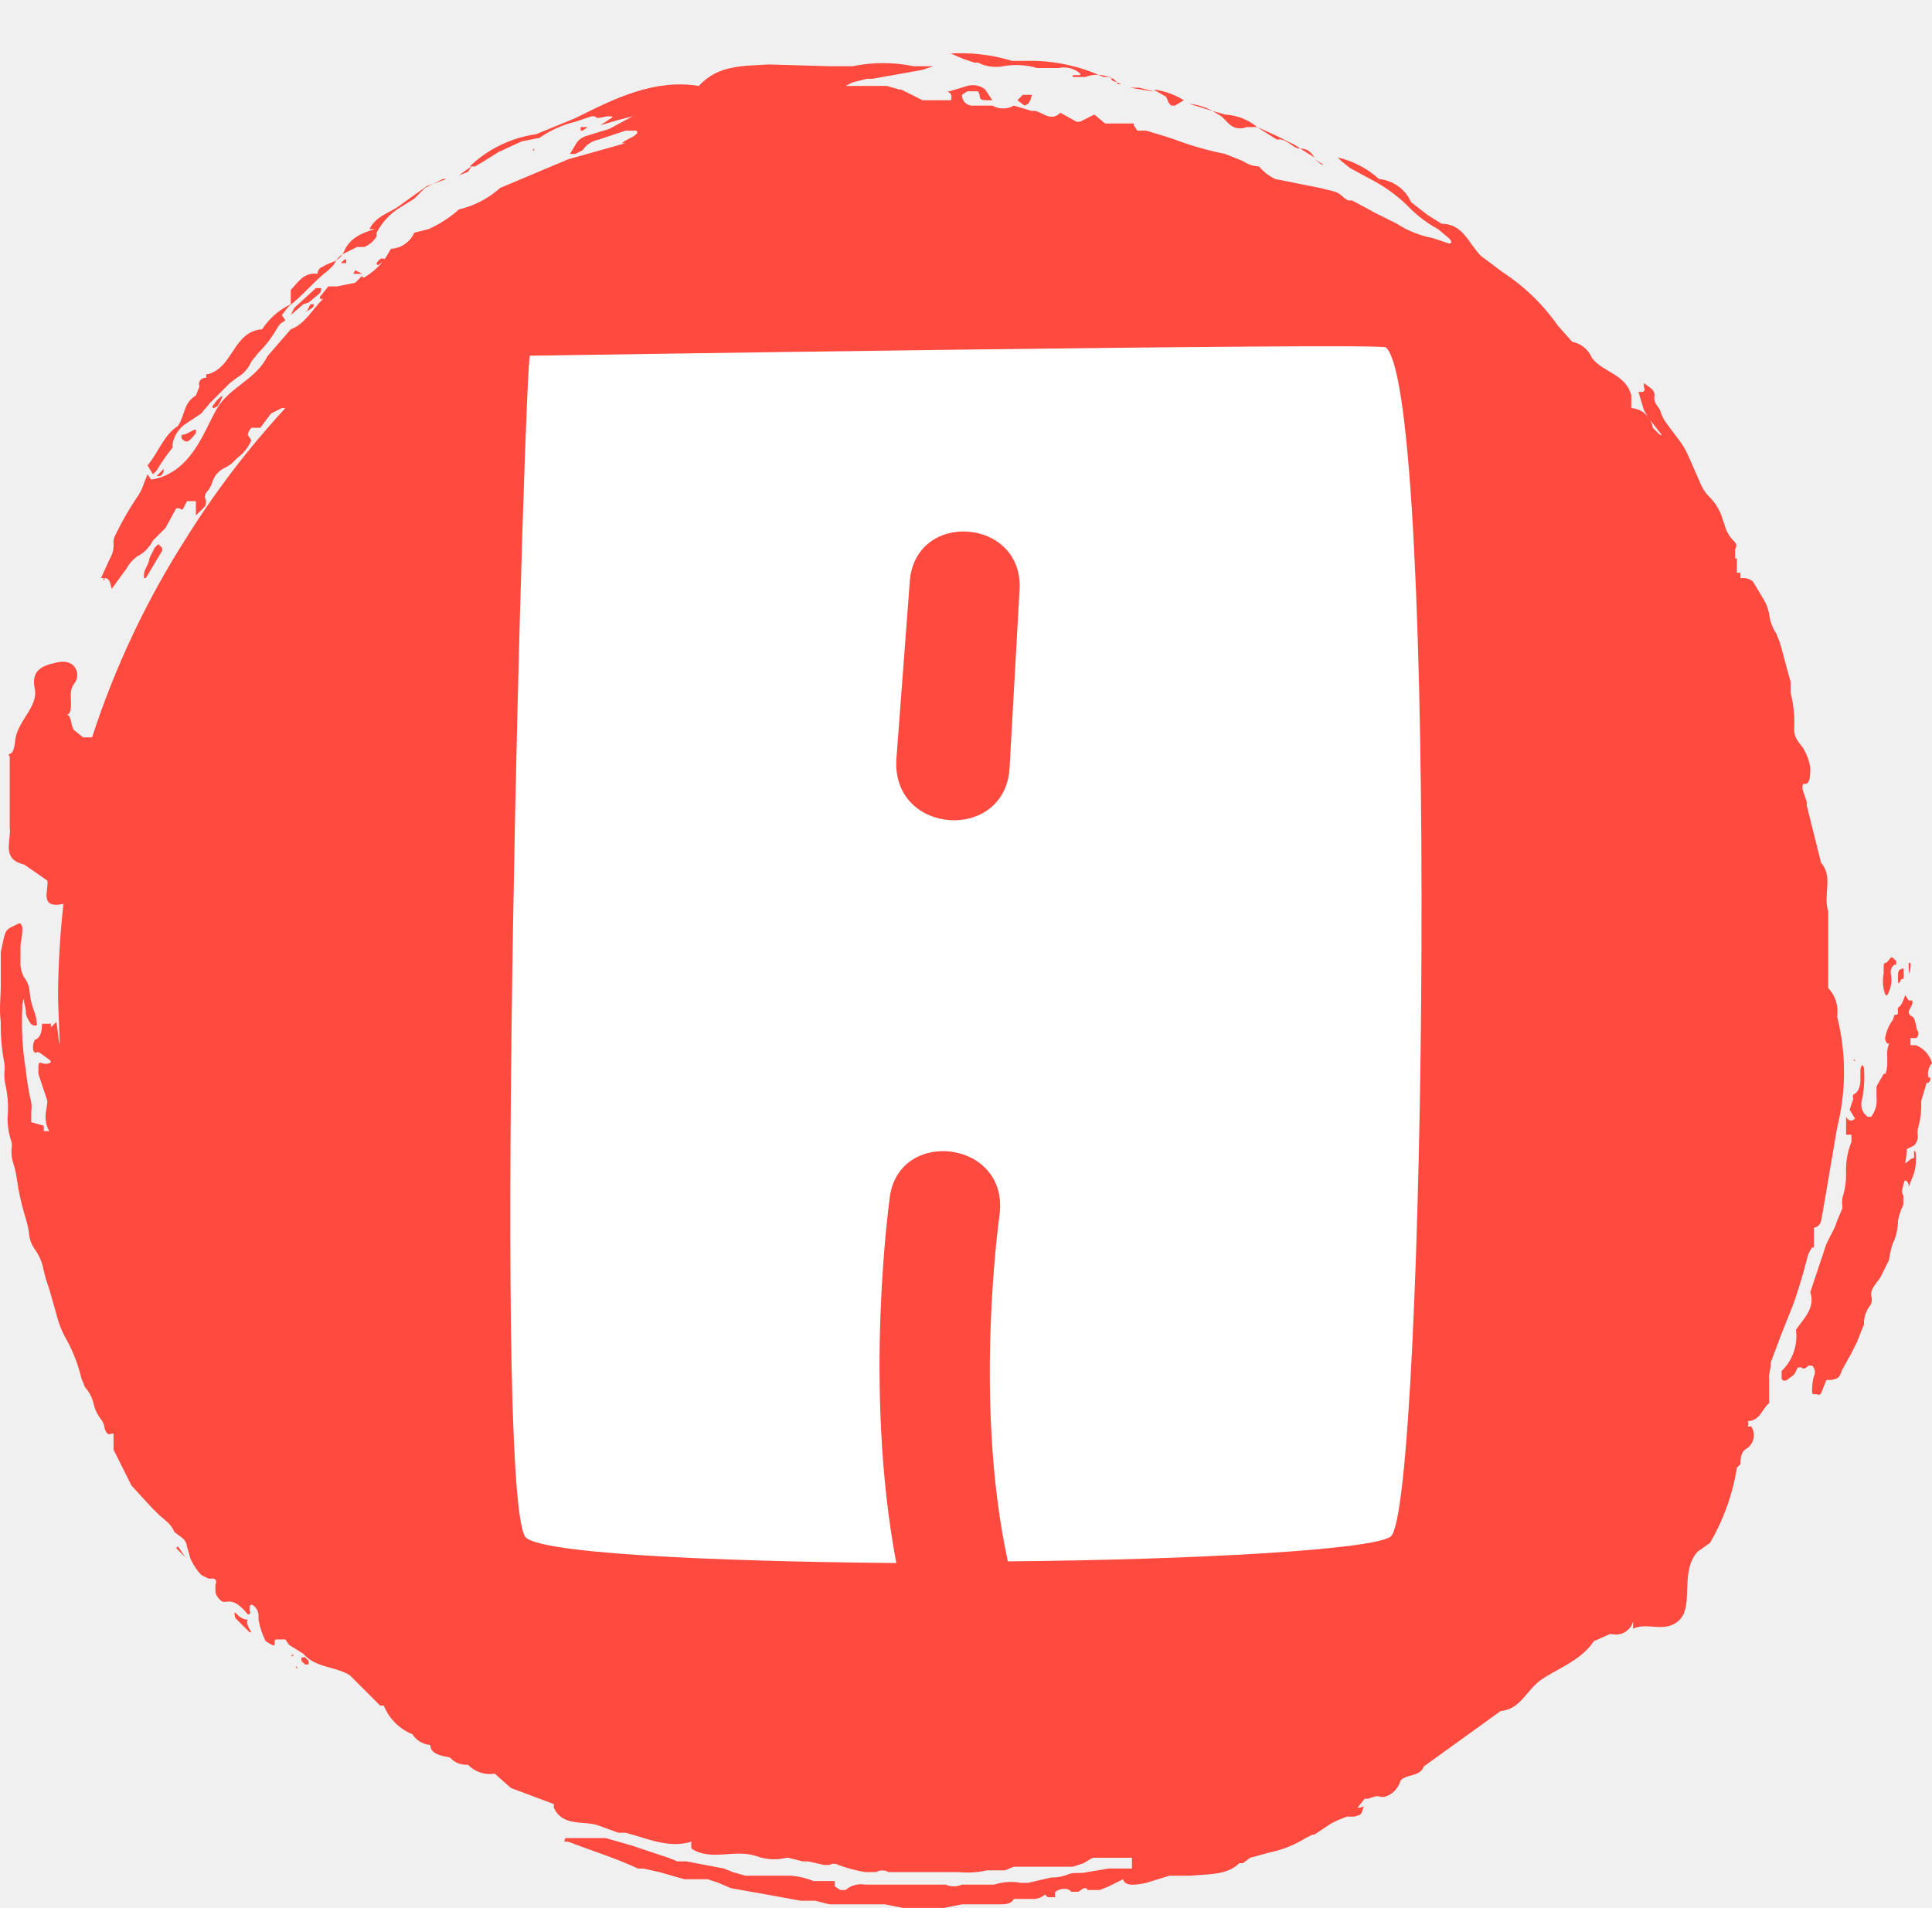
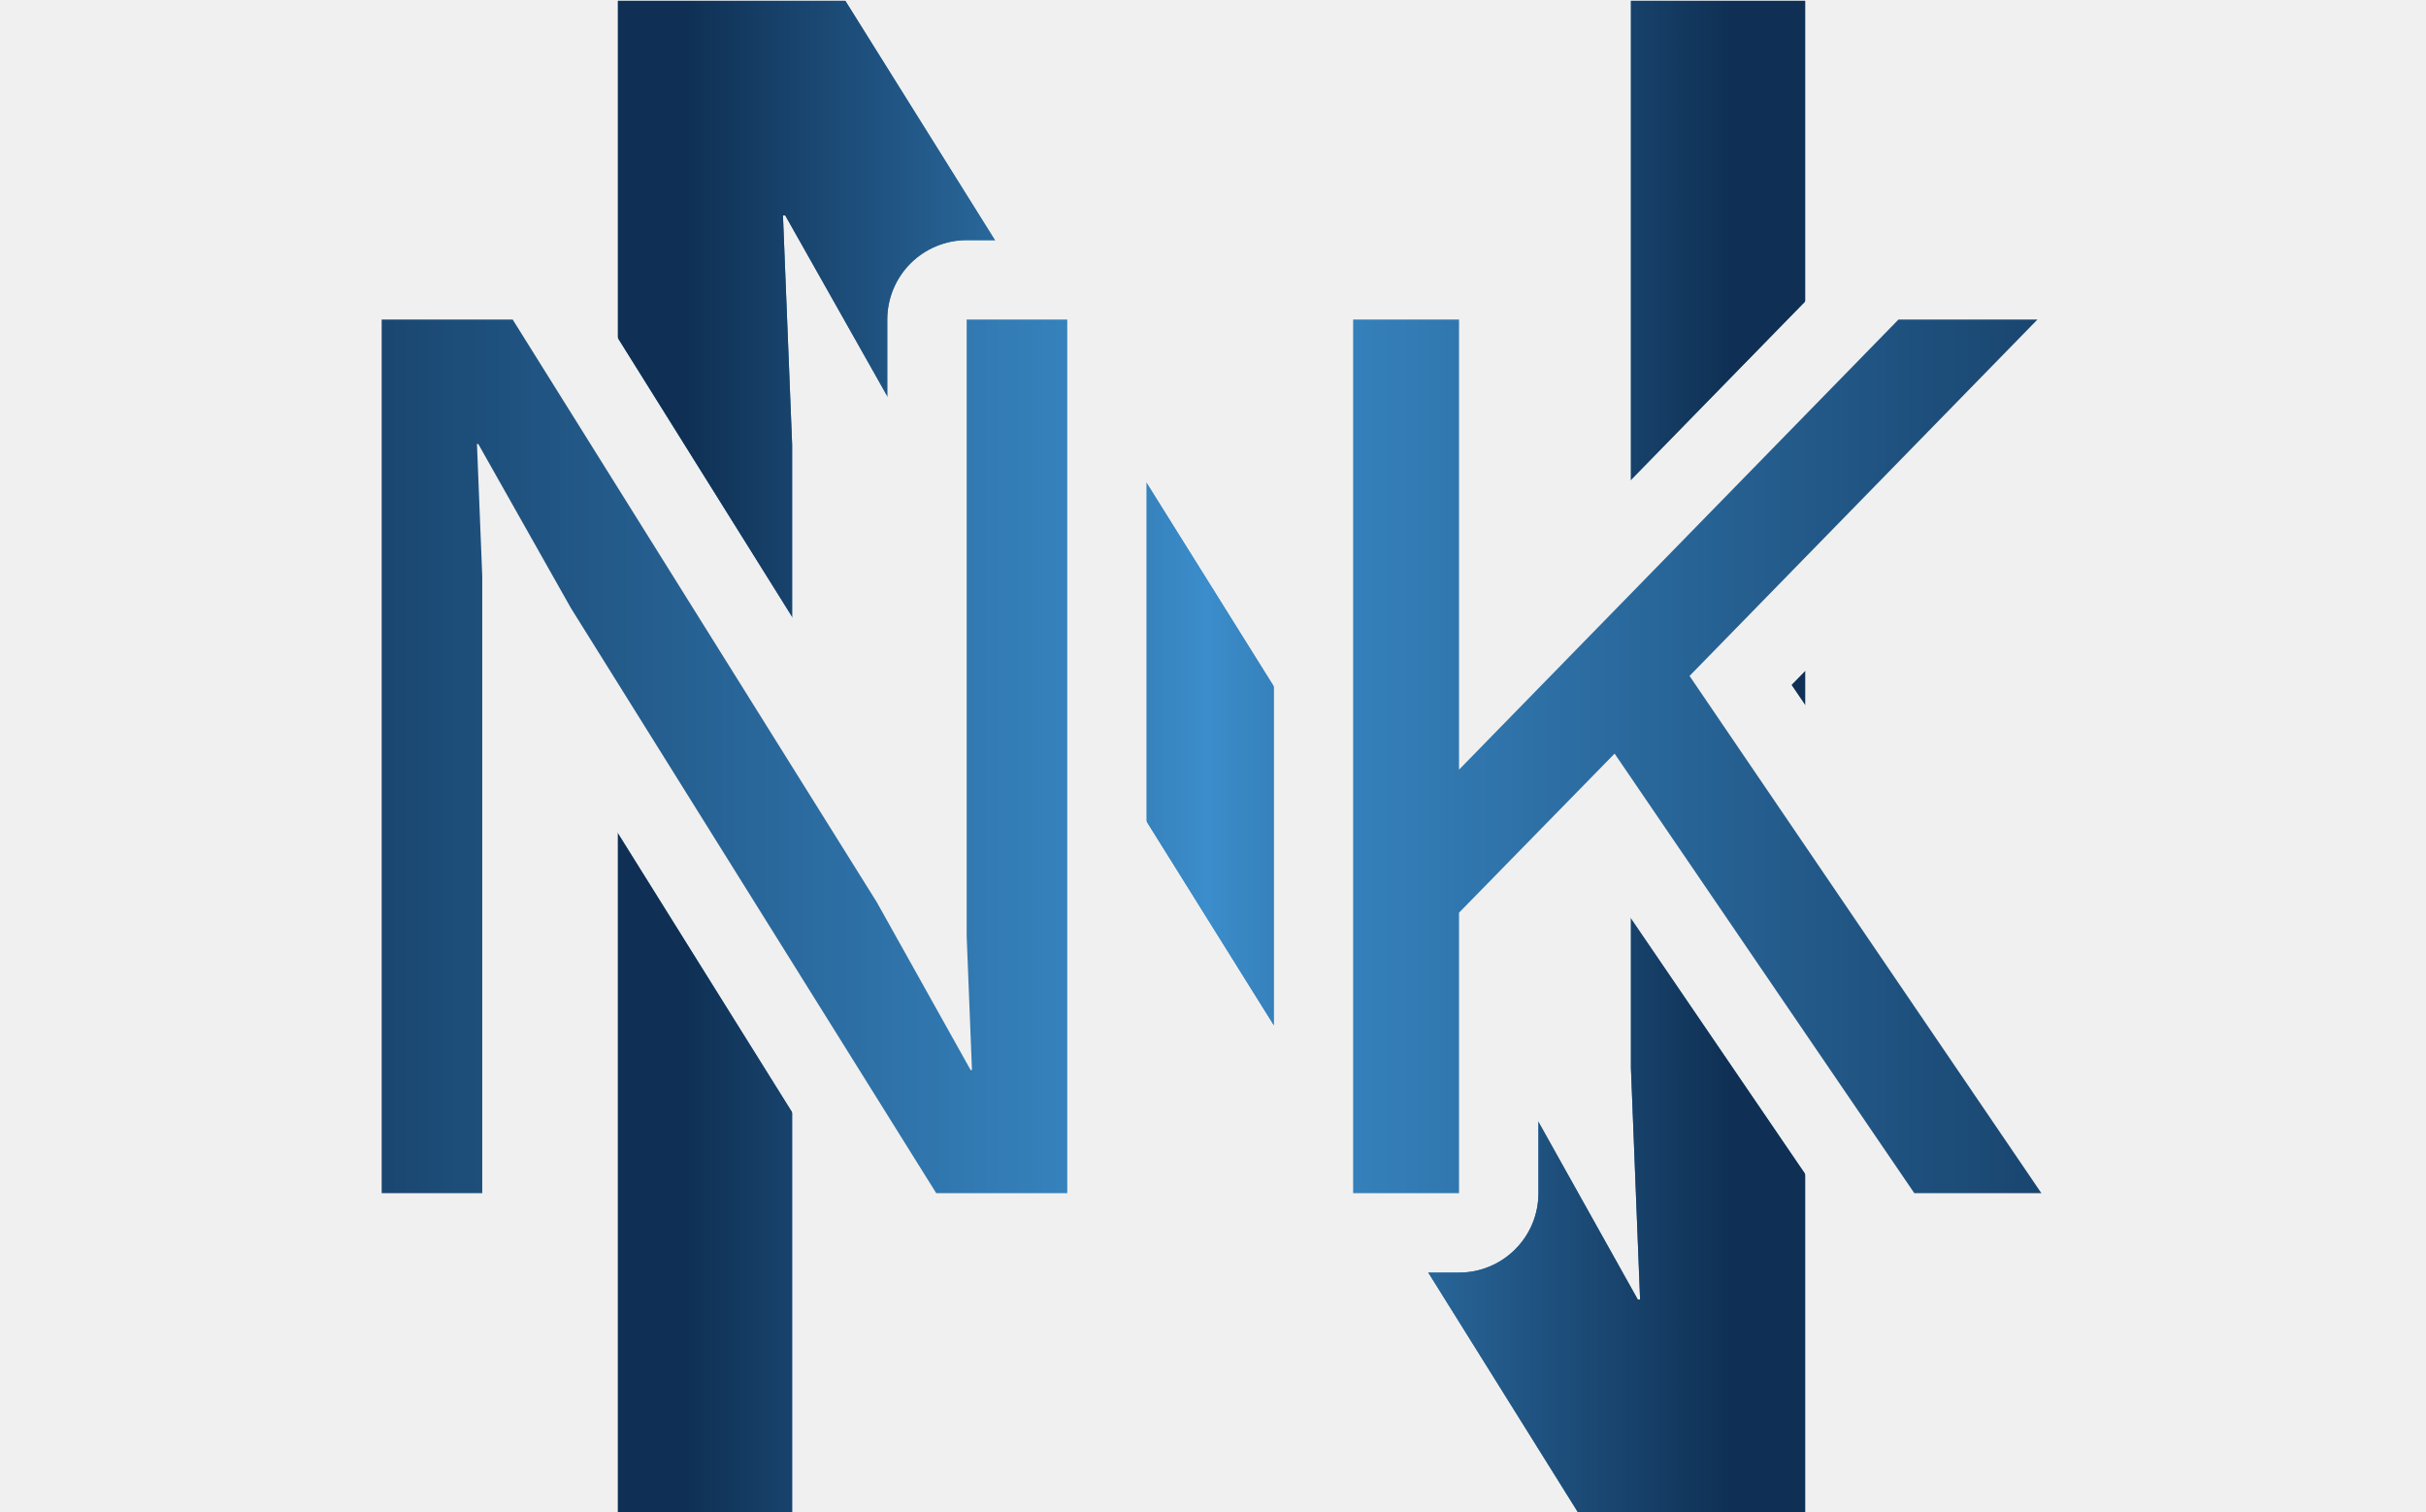
- <svg xmlns="http://www.w3.org/2000/svg" width="308.761" height="304.916" viewBox="0 0 106.008 104.687" class="css-1j8o68f" version="1.1" id="svg23">
-   <defs id="SvgjsDefs2684" />
-   <g id="SvgjsG2685" featurekey="rootContainer" transform="matrix(0.9820593,0,0,0.9820593,-0.05456052,0)" fill="#ff4a3f">
-     <g id="g17">
-       <path d="M19.8 15.3h.5l-.4-.2zm.5.1zm.8-.7c0 .1 0 .1.1.1l.4-.3c-.2-.1-.3-.1-.5.2zm.4-.2zm-4.1 2.3zm-.2.6l.3-.2c.1-.1.1-.2.1-.2h-.2l-.2.4c-.1-.1-.1 0 0 0zm2.2-2.9h-.1l-.2.2h.3zm-2.1 2.4l.6-.5c.1-.1.1-.2.1-.3h-.3l-1.2 1.1-.2.4.7-.6zm-1.1.8z" id="path3" />
-       <path d="M9.7 25v-.2a1.7 1.7 0 0 1 .7-1.1l.9-.6.5-.6.7-.7.4-.4.4-.3a1.9 1.9 0 0 0 .8-.9l.4-.5a5.9 5.9 0 0 0 1-1.3l.2-.3.3-.2-.2-.3.4-.5c.8-.6 1.4-1.4 2.2-2l.3-.3a1.4 1.4 0 0 1 .5-.6l.8-.4h.4a1.4 1.4 0 0 0 .7-.6V13a3.5 3.5 0 0 1 1.3-1.4l.8-.5.2-.2.4-.4 1-.5h.2l-1.1.4-1.4 1c-.6.5-1.4.6-1.8 1.4h.3c-.7.2-1.4.5-1.7 1.2s-.8.6-1.2.9a.4.4 0 0 0-.3.4c-.8-.1-1.1.5-1.5.9v.8a3.9 3.9 0 0 0-1.6 1.4c-1.6.1-1.6 2.1-3 2.5h-.1a.2.2 0 0 0 0 .2c-.3 0-.5.2-.4.5l-.2.5c-.7.4-.6 1.1-1 1.7-.8.5-1.1 1.5-1.7 2.2l.3.5.2-.2a11.6 11.6 0 0 1 .9-1.3zM53.9 3.3l.6.2h.2a2.2 2.2 0 0 0 1.4.2 4.1 4.1 0 0 1 1.9.1h1.2a1.4 1.4 0 0 1 1.2.3.1.1 0 0 1 0 .1H60a.1.1 0 0 0 0 .1h.7a1.8 1.8 0 0 1 1.3 0c.2 0 .1.1.2.2l.5.2h-.2c-.2-.4-.5-.4-.8-.4a9.7 9.7 0 0 0-4.3-.9h-.8A9.8 9.8 0 0 0 53 3h.2zm7.3 3.1zM50.3 4.7zm10.9 1.7h.2-.2zM19 14.7zm32.1-10zm17.6 2.2a.9.9 0 0 0 1 .2h.6a3.1 3.1 0 0 0-1.8-.7l-.7-.2.5.3zm-3.4-1.3c0 .1.1.2.2.3h.2l.5-.3a4.2 4.2 0 0 0-1.7-.6l.7.4zm7.4 2.7l.8.5c-.2-.3-.4-.5-.8-.5z" id="path5" />
-       <path d="M99 76.1l.6-1.6.6-1.5c.2-.5.6-1.8.8-2.6a1.7 1.7 0 0 1 .3-.7h.1v-1.1c.5-.1.4-.6.5-.9l.8-4.7a12.7 12.7 0 0 0 0-6.2 1.9 1.9 0 0 0-.5-1.6v-4.3c-.3-.9.3-1.9-.4-2.7L101 45a.4.4 0 0 0 0-.2l-.2-.6a.5.5 0 0 1 0-.4h.1c.3 0 .3-.5.3-.9a3 3 0 0 0-.4-1.1l-.3-.4a1.1 1.1 0 0 1-.2-.7 6.7 6.7 0 0 0-.2-2v-.6c-.2-.7-.4-1.5-.6-2.2l-.2-.5a2.5 2.5 0 0 1-.4-1.1 2.5 2.5 0 0 0-.3-.8l-.6-1a.8.8 0 0 0-.6-.2h-.1V32h-.2v-.8H97V31a.4.4 0 0 0 0-.1v-.2c.1-.2.1-.3-.1-.5a1.8 1.8 0 0 1-.4-.6l-.2-.6a2.9 2.9 0 0 0-.7-1.2 2.2 2.2 0 0 1-.5-.7l-.7-1.6a4.3 4.3 0 0 0-.6-1l-.6-.8a2.4 2.4 0 0 1-.4-.8l-.2-.3a.6.6 0 0 1-.1-.5.5.5 0 0 0-.2-.4l-.4-.3v.2c.1.2 0 .3-.1.3h-.2l.3 1 .3.5.7.9h-.1l-.2-.2-.2-.2a1.3 1.3 0 0 0-1.2-1.1v-.7c-.3-1.2-1.6-1.3-2.2-2.1a1.5 1.5 0 0 0-1.1-.9l-.8-.9a11.3 11.3 0 0 0-3.1-3l-.8-.6-.4-.3c-.7-.7-1-1.8-2.2-1.8l-.8-.5-.9-.7a2.2 2.2 0 0 0-1.8-1.3 5.1 5.1 0 0 0-2.3-1.2l.2.2.5.4 1.3.7a8.5 8.5 0 0 1 2.1 1.6 6.8 6.8 0 0 0 1.5 1.1l.6.5c.1.1.2.2.1.3H81l-.9-.3a5.6 5.6 0 0 1-2-.8l-1.2-.6-1.3-.7h-.2c-.3-.1-.4-.4-.8-.5l-.8-.2-2.5-.5a2.6 2.6 0 0 1-.9-.7 1.7 1.7 0 0 1-.9-.3l-1-.4a18.1 18.1 0 0 1-2.8-.8l-.6-.2-1-.3h-.5l-.2-.3v-.1h-1.6l-.6-.5-.4.2-.4.2h-.2l-.9-.5c-.6.6-1.1-.2-1.6-.1l-1-.3a1.2 1.2 0 0 1-1.2 0h-1.2a.6.6 0 0 1-.5-.6l.3-.2h.6a.7.7 0 0 1 .1.3c0 .2.2.2.5.2h.2l-.4-.6a1.1 1.1 0 0 0-1-.2l-1 .3H53c.3.2.2.3.2.5h-1.6l-.4-.2-.8-.4h-.1l-.7-.2h-2.3l.4-.2.8-.2h.3l1.7-.3 1.1-.2.6-.2h-1.1a8.4 8.4 0 0 0-3.4 0h-1.3L43 3.6c-1.4.1-2.8 0-3.9 1.2-2.5-.4-4.7.7-6.9 1.8l-2.2.9a6.7 6.7 0 0 0-3.7 1.8h.3l.5-.3.8-.5 1.3-.6 1-.2a6 6 0 0 1 2-.9l.9-.3h.2c.1.2.5 0 .7 0h.2c.1 0 .1.1 0 .1l-.6.4 1-.3.8-.2-1.3.7-1.3.4a1 1 0 0 0-.6.5l-.3.5h.3l.4-.2a1.4 1.4 0 0 1 .9-.6l1.5-.5h.5a.1.1 0 0 1 .1.2c-.2.2-.6.3-.8.5h.2l-3.2.9-3.8 1.6a5.2 5.2 0 0 1-2.3 1.2 6.6 6.6 0 0 1-1.7 1.1l-.8.2a1.5 1.5 0 0 1-1.3.9l-.3.5a3.7 3.7 0 0 1-1.2 1.1h-.1v-.1l-.2.2-.2.2-1 .2h-.5l-.4.5c-.1.1-.1.2 0 .2h.1c-.6.6-1 1.4-1.8 1.7L15 19.9c-.6 1.2-1.8 1.6-2.6 2.6s-1.4 3.9-3.9 4.3l-.2-.3-.2.5a2.7 2.7 0 0 1-.4.8 16.9 16.9 0 0 0-1.2 2.1.8.8 0 0 0-.1.5 1.4 1.4 0 0 1-.2.8l-.5 1.1h.2c.3 0 .3.3.4.6l.8-1.1a2.2 2.2 0 0 1 .6-.7 2 2 0 0 0 .9-.9l.3-.3.4-.4.6-1.1h.2c.1.1.1.1.2 0l.2-.4h.5v.8l.5-.5a.5.5 0 0 0 0-.5.4.4 0 0 1 .1-.3 1.5 1.5 0 0 0 .3-.5 1.3 1.3 0 0 1 .8-.9l.3-.2.3-.3a2.4 2.4 0 0 0 .8-1l-.2-.3c0-.1.1-.3.2-.4h.5l.6-.8.6-.3h.2a48.8 48.8 0 0 0-5.5 7.2h-.1.1a48.4 48.4 0 0 0-5.3 11.2h-.5l-.5-.4c-.2-.2-.1-.7-.4-.9h.1c.3-.5-.1-1.2.3-1.7s.1-1.4-.9-1.2-1.5.5-1.3 1.5-1 1.8-1.1 2.9-.5.5-.3.9v3.9c.1.8-.5 1.8.8 2.1l1.3.9c.1.5-.5 1.6.9 1.3a49.2 49.2 0 0 0-.3 5c0 1.1.1 2.2.1 3.3v-.4c-.1-.4-.1-.8-.2-1.3l-.3.3v-.2h-.5c0 .5-.1.8-.4.9a.9.9 0 0 0-.1.5c0 .1.1.3.2.2s.4.2.7.4-.2.3-.4.2-.2.1-.2.3v.3l.5 1.5c0 .3-.1.6-.1.9a1.7 1.7 0 0 0 .2.8h-.3v-.3l-.7-.2v-.6a1.5 1.5 0 0 0 0-.5 14.6 14.6 0 0 1-.3-1.8 16.6 16.6 0 0 1-.2-3.5.9.9 0 0 1 .1-.5v.2a2.9 2.9 0 0 1 .1.5.8.8 0 0 0 .1.4c.1.2.2.4.4.4s.1-.1.1-.2a2.1 2.1 0 0 0-.1-.5 4.2 4.2 0 0 1-.3-1.3 1.5 1.5 0 0 0-.3-.7 1.6 1.6 0 0 1-.2-.9v-.8c0-.3.1-.6.1-.9a.5.5 0 0 0-.1-.4h-.1c-.8.4-.7.2-1 1.6V55c0 .7-.1 1.4 0 2.1a10.8 10.8 0 0 0 .2 2.3 1.8 1.8 0 0 1 0 .5 3.1 3.1 0 0 0 .1.9 5.9 5.9 0 0 1 .1 1.3 3.9 3.9 0 0 0 .2 1.7 1.2 1.2 0 0 1 0 .4 2.1 2.1 0 0 0 .1.8 4.9 4.9 0 0 1 .2.9 14 14 0 0 0 .5 2.2 5 5 0 0 1 .2 1 1.7 1.7 0 0 0 .3.7 2.9 2.9 0 0 1 .5 1.2 8.5 8.5 0 0 0 .3 1l.4 1.4a5.4 5.4 0 0 0 .6 1.5 8.5 8.5 0 0 1 .8 2.1l.2.5a2.1 2.1 0 0 1 .5 1 2.1 2.1 0 0 0 .4.8 1 1 0 0 1 .2.5c.1.3.2.4.4.3h.1v.9l.5 1 .5 1 1.1 1.2.4.4c.3.3.7.5.9 1l.4.3a.7.7 0 0 1 .3.5l.2.7a3.3 3.3 0 0 0 .6.9l.4.2h.3a.2.2 0 0 1 .1.3 2.5 2.5 0 0 0 0 .5.9.9 0 0 0 .4.5h.2c.4-.1.8.2 1.2.7h.1c0-.1.1-.1 0-.2v-.2c0-.1.1-.2.2-.1a.7.7 0 0 1 .3.6v.2a4.3 4.3 0 0 0 .4 1.2c.5.3.5.3.5.1s0-.2.2-.2h.4l.2.3.8.5c.7.8 1.8.7 2.6 1.2l1.7 1.7h.2a2.9 2.9 0 0 0 1.6 1.6 1.3 1.3 0 0 0 1 .6c0 .5.6.6 1.1.7a1.2 1.2 0 0 0 .8.4h.2a1.7 1.7 0 0 0 1.5.5l.9.8 2.4.9v.2c.5 1.1 1.7.7 2.5 1l1.1.4h.4c1.2.3 2.4.9 3.7.5a.7.7 0 0 0 0 .4c1.1.7 2.4 0 3.6.4a2.9 2.9 0 0 0 1.7.1h.1l.8.2h.3l.9.2h.3a.5.5 0 0 1 .5 0 7.9 7.9 0 0 0 1.5.4h.6a.7.7 0 0 1 .7 0h3.9a5 5 0 0 0 1.6-.1h1l.5-.2H60l.6-.2.5-.3h2.2v.6H62l-1.2.2c-.4.1-.7 0-1 .1a2.4 2.4 0 0 1-1 .2l-1.3.3h-.4a3.1 3.1 0 0 0-1.5.1h-1.8a1.1 1.1 0 0 1-.9 0h-4.5a1.3 1.3 0 0 0-1.1.3H47l-.3-.2v-.3h-1.2a4.1 4.1 0 0 0-1.3-.3h-2.5l-.7-.2-.5-.2-2.1-.4h-.5l-.5-.2-2.1-.7-1.4-.4h-2.2c-.1 0-.1.1-.1.2h.2c1.3.5 2.6.9 3.9 1.5h.3l.9.2 1.4.4h1.3l.6.2.7.3 1.7.3 1.1.2 1.1.2h.8l.8.2h3.1l1 .2h2.3l1-.2H56c.4 0 .6-.1.7-.3h1a1 1 0 0 0 .8-.3c-.1.1 0 .1.1.2h.4v-.2c0-.1 0-.1.2-.2s.6-.1.7.1h.4l.3-.2c.2 0 .2 0 .2.1h.7l.5-.2.8-.4c.1.3.4.4 1.3.2l1.3-.4h1.2c.9-.1 2 0 2.7-.7h.2l.4-.3 1.1-.3a6.1 6.1 0 0 0 2-.8l.4-.2h.1l.9-.6.4-.2.5-.2h.4c.4-.1.4-.1.5-.4s0-.1-.2-.1h-.1l.4-.5h.2c.3-.1.5-.2.7-.1h.2a1.3 1.3 0 0 0 .9-.9c.3-.4 1.1-.2 1.3-.8l4.3-3.1c1.1-.1 1.4-1.1 2.2-1.7s2.3-1.1 3-2.2l.9-.4h.1a1 1 0 0 0 1.2-.7v.4c.8-.4 1.8.3 2.6-.5s0-2.7 1-3.8l.7-.5a12.1 12.1 0 0 0 1.5-4.2l.2-.2c0-.3 0-.7.4-.9a.9.9 0 0 0 .2-1.2h-.2a.3.3 0 0 0 0-.3c.7 0 .8-.7 1.2-1V77a.5.5 0 0 1 0-.2 3.8 3.8 0 0 0 .1-.7zM5.9 32.2z" id="path7" />
-       <path d="M26.4 9.3l-.3.2-.4.3.5-.2zm6.1-2h.1l.3-.2h-.4zm-2.6 1l-.1.1h.1v-.1zm-1.5 1.4zm1.3-.2zm-6.3 3.1zM9.2 26.2l-.4.4H9a.4.4 0 0 0 .2-.4zm3-3.5a2.1 2.1 0 0 0 .3-.6 1.5 1.5 0 0 0-.5.5c-.1.1-.1.2 0 .2zM11 24.2V24c-.2 0-.5.3-.8.3v.2c.3.3.4.2.8-.3zm3 66.2zM73.9 9.2h.1l-.5-.3zm-2.5-1.4c.5-.1.8.4 1.2.5h.1l-.3-.2-1-.5-1.1-.5.3.2zM52.8 3.1zm11.7 2h-.1l-1.2-.2h.5zm2 .7l1.3.4a3.3 3.3 0 0 0-1.3-.4zm-9 0a1 1 0 0 0 .2-.5h-.5l-.3.3.4.3zm9 1.6zM49.9 4.2zm2.9.7zM48.5 4zm13.8 2.1a.5.5 0 0 0 0 .1zm44.8 52.3h-.3V58h.3c.1 0 .2-.3.1-.4s-.1-.7-.3-.8a.3.3 0 0 1-.2-.3l.2-.4a.4.4 0 0 0 0-.2h-.2l-.2-.3c-.1.3-.2.6-.4.7a.5.5 0 0 0 0 .2c0 .1 0 .2-.1.2h-.1a1.1 1.1 0 0 1-.1.3 2.3 2.3 0 0 0-.4.9.4.4 0 0 0 .1.4h.1a1.7 1.7 0 0 0-.1.8v.4a1.8 1.8 0 0 1-.1.5h-.1l-.4.7v.6a1.5 1.5 0 0 1-.3 1.1h-.2l-.2-.2a.9.9 0 0 1-.1-.8 6.5 6.5 0 0 0 .1-1.7c0-.1-.1-.2-.1-.2a.5.5 0 0 0-.1.3v.6c0 .2-.1.6-.3.7s-.1.2-.1.3l-.2.6.3.5c-.2.2-.4.1-.5-.1v1h.3v.4a4.2 4.2 0 0 0-.3 1.4 3.3 3.3 0 0 0 0 .4 4 4 0 0 1-.2 1.3 2 2 0 0 0 0 .6l-.3.7a3.2 3.2 0 0 1-.3.7l-.3.6-.9 2.7c.3.9-.4 1.5-.8 2.1a2.7 2.7 0 0 1-.8 2.3v.4c0 .1.1.2.3.1l.4-.3.2-.4h.2c.1.1.2.1.4-.1h.2a.5.5 0 0 1 .1.6 2.9 2.9 0 0 0-.1.8c0 .1 0 .2.1.2h.2c.1.1.2 0 .3-.3l.2-.5h.3c.4-.1.4-.1.6-.6l.5-.9.3-.6.4-1a1.6 1.6 0 0 1 .3-1 .6.6 0 0 0 .1-.6c0-.2 0-.3.2-.6l.3-.4.5-1a4.7 4.7 0 0 1 .2-.9 3 3 0 0 0 .3-1.3 3.8 3.8 0 0 1 .3-.9v-.5c-.1-.2-.1-.2 0-.6s.1-.2.2-.2a.4.4 0 0 1 .1.3l.2-.5a2.3 2.3 0 0 0 .2-.9v-.3c0-.1 0-.3-.1-.3v.4c-.2 0-.3.2-.5.3a6.4 6.4 0 0 0 .1-.8l.4-.2a.7.7 0 0 0 .2-.6 1.4 1.4 0 0 1 0-.3 4.8 4.8 0 0 0 .2-1.4v-.2l.3-1h.1a.3.3 0 0 0 .1-.3h-.1a.9.9 0 0 1 .2-.8 1.5 1.5 0 0 0-.9-1zm-1.2 7.8zm-.2-9.9zm0 0zM9.1 30.8a.3.3 0 0 0 0-.2l-.2-.2-.2.2-.3.6c0 .3-.3.6-.3.9v.2h.1zm96.3 24.8h.1a1.7 1.7 0 0 0 .2-1.2.5.5 0 0 1 .2-.5h.1v-.2l-.2-.2h-.1c-.1.1-.2.3-.3.3s-.1.1-.1.3v.3a2.2 2.2 0 0 0 .1 1.2zM13.2 90.1c-.1 0 0 .2 0 .3l.8.8h.1c-.2-.3-.3-.6-.2-.7a.9.9 0 0 1-.5-.2zm.8.3zm92.3-35.7h.1a2 2 0 0 0 0-.6c-.3.1-.3.1-.3.6s.1.1.2 0z" id="path9" />
-       <path d="M106.7 62a.6.6 0 0 0 .1-.5c0-.1-.1-.2-.1-.1h-.2v.2c0 .4.1.5.2.4zm.1-8.2h-.1v.6a1 1 0 0 0 .1-.6zM17.1 92.6h-.2v.2l.2.2h.2v-.2zm86.6-33.3c0-.1 0-.1-.1-.1zM9.9 86.5l.5.5-.4-.6z" id="path11" />
-       <circle cx="10.5" cy="87.1" transform="rotate(-24.8 10.4 87.159)" id="circle13" />
-       <path d="M9.7 30.1h-.1v.2-.2h.1zm83.2-6.6l-.2-.3h-.1zm-14.7 77.1zM5.9 32.2zm-.1.2a.3.3 0 0 0 .1-.2v.2zm1.9-4.9zM61.5 2.4zm42.8 58.2v.1-.1zM16.4 92.5h-.1c.1.1.2 0 .1-.1zm.2.7h.1l-.1-.1v.1zm73.9-71.3zm15.2 34.4zM14.6 91.7zm92.1-37zm-.8 11.4zM34.6 0z" id="path15" />
-     </g>
-   </g>
-   <g id="SvgjsG2686" featurekey="nameFeature-0" transform="matrix(2.284354,0,0,2.284354,27.98006,-5.60952)" fill="#ffffff">
-     <path d="M9.6 16.48 l-0.32 4.24 c-0.08 1.8 2.6 1.96 2.72 0.2 l0.24 -4.28 c0.12 -1.76 -2.56 -1.96 -2.64 -0.16 z M0.48 11 l0 0 c0.04 0 20.48 -0.32 20.56 -0.2 c1.28 1.12 0.96 27.8 0.12 28.56 c-0.4 0.32 -4.64 0.56 -9.2 0.6 c-0.84 -3.84 -0.2 -8.32 -0.2 -8.32 c0.24 -1.8 -2.44 -2.12 -2.64 -0.4 c0 0.04 -0.64 4.52 0.16 8.76 c-4.56 -0.04 -8.68 -0.24 -8.92 -0.64 c-0.8 -1.44 0 -28.28 0.12 -28.36 z" id="path20" />
+ <svg xmlns="http://www.w3.org/2000/svg" version="1.1" width="1000" height="623" viewBox="0 0 1000 623">
+   <g transform="matrix(1,0,0,1,-0.6060606,0.2522267)">
+     <svg viewBox="0 0 396 247" data-background-color="#ffffff" preserveAspectRatio="xMidYMid meet" height="623" width="1000">
+       <g id="tight-bounds" transform="matrix(1,0,0,1,0.24,-0.1)">
+         <svg viewBox="0 0 395.52 247.2" height="247.2" width="395.52">
+           <rect width="395.52" height="247.2" fill="url(#5f123ce6-c9e9-4b0b-9bba-b48e393835f5)" mask="url(#a5b988dc-03dd-4ca9-8fb5-78074e2edcfe)" data-fill-palette-color="tertiary" />
+           <g>
+             <svg />
+           </g>
+           <g>
+             <svg viewBox="0 0 395.52 247.2" height="247.2" width="395.52">
+               <mask id="9b88dbdd-fc56-4246-9303-3c1883e005c6">
+                 <rect width="395.52" height="247.2" fill="white" />
+                 <g transform="matrix(1,0,0,1,45.35169,37.08)" id="clone">
+                   <svg viewBox="0 0 304.817 173.04" height="173.04" width="304.817">
+                     <g>
+                       <svg viewBox="0 0 304.817 173.04" height="173.04" width="304.817">
+                         <g>
+                           <svg viewBox="0 0 304.817 173.04" height="173.04" width="304.817">
+                             <g>
+                               <svg viewBox="0 0 304.817 173.04" height="173.04" width="304.817">
+                                 <g id="SvgjsG1962">
+                                   <svg viewBox="0 0 304.817 173.04" height="173.04" width="304.817" id="SvgjsSvg1961">
+                                     <g>
+                                       <svg viewBox="0 0 304.817 173.04" height="173.04" width="304.817">
+                                         <g transform="matrix(1,0,0,1,0,0)">
+                                           <svg width="304.817" viewBox="1.9 -36.5 69.7 40" height="173.04" data-palette-color="url(#36ac1f09-05b7-44bb-8f56-c3f076ffd324)">
+                                             <path d="M27.5-33L31.3-33 31.3 0 26.35 0 12.55-22.1 9.05-28.3 9-28.3 9.2-23.3 9.2 0 5.4 0 5.4-33 10.35-33 24.1-11 27.65-4.65 27.7-4.65 27.5-9.7 27.5-33ZM62.7-33L67.95-33 53.55-18.25 52.95-17.6 44.1-8.55 44.1-13.95 62.7-33ZM42.1-33L46.1-33 46.1 0 42.1 0 42.1-33ZM50.65-18.55L53.95-20.8 68.1 0 63.3 0 50.65-18.55Z" opacity="1" transform="matrix(1,0,0,1,0,0)" fill="black" class="wordmark-text-0" id="SvgjsPath1960" stroke-width="6" stroke="black" stroke-linejoin="round" />
+                                           </svg>
+                                         </g>
+                                       </svg>
+                                     </g>
+                                   </svg>
+                                 </g>
+                               </svg>
+                             </g>
+                             <g />
+                           </svg>
+                         </g>
+                       </svg>
+                     </g>
+                   </svg>
+                 </g>
+               </mask>
+               <g mask="url(#9b88dbdd-fc56-4246-9303-3c1883e005c6)">
+                 <g>
+                   <path d="M266.302 0h28.465v247.2h-37.08l-103.374-165.549-26.218-46.444h-0.375l1.498 37.455v174.538h-28.465v-247.2h37.08l103 164.8 26.592 47.567h0.375l-1.498-37.829z" fill="url(#5f123ce6-c9e9-4b0b-9bba-b48e393835f5)" fill-rule="nonzero" stroke="none" stroke-width="1" stroke-linecap="butt" stroke-linejoin="miter" stroke-miterlimit="10" stroke-dasharray="" stroke-dashoffset="0" font-family="none" font-weight="none" font-size="none" text-anchor="none" style="mix-blend-mode: normal" data-fill-palette-color="tertiary" />
+                 </g>
+               </g>
+               <g transform="matrix(1,0,0,1,45.35169,37.08)">
+                 <svg viewBox="0 0 304.817 173.04" height="173.04" width="304.817">
+                   <g>
+                     <svg viewBox="0 0 304.817 173.04" height="173.04" width="304.817">
+                       <g>
+                         <svg viewBox="0 0 304.817 173.04" height="173.04" width="304.817">
+                           <g>
+                             <svg viewBox="0 0 304.817 173.04" height="173.04" width="304.817">
+                               <g id="textblocktransform">
+                                 <svg viewBox="0 0 304.817 173.04" height="173.04" width="304.817" id="textblock">
+                                   <g>
+                                     <svg viewBox="0 0 304.817 173.04" height="173.04" width="304.817">
+                                       <g transform="matrix(1,0,0,1,0,0)">
+                                         <svg width="304.817" viewBox="1.9 -36.5 69.7 40" height="173.04" data-palette-color="url(#36ac1f09-05b7-44bb-8f56-c3f076ffd324)" />
+                                       </g>
+                                     </svg>
+                                   </g>
+                                 </svg>
+                               </g>
+                             </svg>
+                           </g>
+                           <g />
+                         </svg>
+                       </g>
+                     </svg>
+                   </g>
+                 </svg>
+               </g>
+             </svg>
+           </g>
+           <defs />
+           <mask id="a5652e29-161d-4ed0-8ce2-5cb9b0b82cdf">
+             <g id="SvgjsG1972">
+               <svg viewBox="0 0 395.52 247.2" height="247.2" width="395.52">
+                 <g>
+                   <svg />
+                 </g>
+                 <g>
+                   <svg viewBox="0 0 395.52 247.2" height="247.2" width="395.52">
+                     <mask id="SvgjsMask1971">
+                       <g transform="matrix(1,0,0,1,45.35169,37.08)" id="SvgjsG1970">
+                         <svg viewBox="0 0 304.817 173.04" height="173.04" width="304.817">
+                           <g>
+                             <svg viewBox="0 0 304.817 173.04" height="173.04" width="304.817">
+                               <g>
+                                 <svg viewBox="0 0 304.817 173.04" height="173.04" width="304.817">
+                                   <g>
+                                     <svg viewBox="0 0 304.817 173.04" height="173.04" width="304.817">
+                                       <g id="SvgjsG1969">
+                                         <svg viewBox="0 0 304.817 173.04" height="173.04" width="304.817" id="SvgjsSvg1968">
+                                           <g>
+                                             <svg viewBox="0 0 304.817 173.04" height="173.04" width="304.817">
+                                               <g transform="matrix(1,0,0,1,0,0)">
+                                                 <svg width="304.817" viewBox="1.9 -36.5 69.7 40" height="173.04" data-palette-color="url(#36ac1f09-05b7-44bb-8f56-c3f076ffd324)" />
+                                               </g>
+                                             </svg>
+                                           </g>
+                                         </svg>
+                                       </g>
+                                     </svg>
+                                   </g>
+                                   <g />
+                                 </svg>
+                               </g>
+                             </svg>
+                           </g>
+                         </svg>
+                       </g>
+                     </mask>
+                     <g mask="url(#9b88dbdd-fc56-4246-9303-3c1883e005c6)">
+                       <g />
+                     </g>
+                     <g transform="matrix(1,0,0,1,45.35169,37.08)">
+                       <svg viewBox="0 0 304.817 173.04" height="173.04" width="304.817">
+                         <g>
+                           <svg viewBox="0 0 304.817 173.04" height="173.04" width="304.817">
+                             <g>
+                               <svg viewBox="0 0 304.817 173.04" height="173.04" width="304.817">
+                                 <g>
+                                   <svg viewBox="0 0 304.817 173.04" height="173.04" width="304.817">
+                                     <g id="SvgjsG1966">
+                                       <svg viewBox="0 0 304.817 173.04" height="173.04" width="304.817" id="SvgjsSvg1965">
+                                         <g>
+                                           <svg viewBox="0 0 304.817 173.04" height="173.04" width="304.817">
+                                             <g transform="matrix(1,0,0,1,0,0)">
+                                               <svg width="304.817" viewBox="1.9 -36.5 69.7 40" height="173.04" data-palette-color="url(#36ac1f09-05b7-44bb-8f56-c3f076ffd324)">
+                                                 <path d="M27.5-33L31.3-33 31.3 0 26.35 0 12.55-22.1 9.05-28.3 9-28.3 9.2-23.3 9.2 0 5.4 0 5.4-33 10.35-33 24.1-11 27.65-4.65 27.7-4.65 27.5-9.7 27.5-33ZM62.7-33L67.95-33 53.55-18.25 52.95-17.6 44.1-8.55 44.1-13.95 62.7-33ZM42.1-33L46.1-33 46.1 0 42.1 0 42.1-33ZM50.65-18.55L53.95-20.8 68.1 0 63.3 0 50.65-18.55Z" opacity="1" transform="matrix(1,0,0,1,0,0)" fill="white" class="wordmark-text-0" id="SvgjsPath1964" />
+                                               </svg>
+                                             </g>
+                                           </svg>
+                                         </g>
+                                       </svg>
+                                     </g>
+                                   </svg>
+                                 </g>
+                                 <g />
+                               </svg>
+                             </g>
+                           </svg>
+                         </g>
+                       </svg>
+                     </g>
+                   </svg>
+                 </g>
+                 <defs />
+               </svg>
+             </g>
+           </mask>
+           <linearGradient x1="0.054" x2="0.941" y1="0.5" y2="0.5" id="36ac1f09-05b7-44bb-8f56-c3f076ffd324">
+             <stop stop-color="#0f3054" offset="0" />
+             <stop stop-color="#3b8dcb" offset="0.498" />
+             <stop stop-color="#0f3054" offset="1" />
+           </linearGradient>
+           <rect width="395.52" height="247.2" fill="url(#36ac1f09-05b7-44bb-8f56-c3f076ffd324)" mask="url(#a5652e29-161d-4ed0-8ce2-5cb9b0b82cdf)" data-fill-palette-color="primary" />
+           <mask id="a5b988dc-03dd-4ca9-8fb5-78074e2edcfe">
+             <g id="SvgjsG1988">
+               <svg viewBox="0 0 395.52 247.2" height="247.2" width="395.52">
+                 <g>
+                   <svg />
+                 </g>
+                 <g>
+                   <svg viewBox="0 0 395.52 247.2" height="247.2" width="395.52">
+                     <mask id="SvgjsMask1987">
+                       <g transform="matrix(1,0,0,1,45.35169,37.08)" id="SvgjsG1986">
+                         <svg viewBox="0 0 304.817 173.04" height="173.04" width="304.817">
+                           <g>
+                             <svg viewBox="0 0 304.817 173.04" height="173.04" width="304.817">
+                               <g>
+                                 <svg viewBox="0 0 304.817 173.04" height="173.04" width="304.817">
+                                   <g>
+                                     <svg viewBox="0 0 304.817 173.04" height="173.04" width="304.817">
+                                       <g id="SvgjsG1985">
+                                         <svg viewBox="0 0 304.817 173.04" height="173.04" width="304.817" id="SvgjsSvg1984">
+                                           <g>
+                                             <svg viewBox="0 0 304.817 173.04" height="173.04" width="304.817">
+                                               <g transform="matrix(1,0,0,1,0,0)">
+                                                 <svg width="304.817" viewBox="1.9 -36.5 69.7 40" height="173.04" data-palette-color="url(#36ac1f09-05b7-44bb-8f56-c3f076ffd324)" />
+                                               </g>
+                                             </svg>
+                                           </g>
+                                         </svg>
+                                       </g>
+                                     </svg>
+                                   </g>
+                                   <g />
+                                 </svg>
+                               </g>
+                             </svg>
+                           </g>
+                         </svg>
+                       </g>
+                     </mask>
+                     <g mask="url(#9b88dbdd-fc56-4246-9303-3c1883e005c6)">
+                       <g>
+                         <path d="M266.302 0h28.465v247.2h-37.08l-103.374-165.549-26.218-46.444h-0.375l1.498 37.455v174.538h-28.465v-247.2h37.08l103 164.8 26.592 47.567h0.375l-1.498-37.829z" fill="white" fill-rule="nonzero" stroke="none" stroke-width="1" stroke-linecap="butt" stroke-linejoin="miter" stroke-miterlimit="10" stroke-dasharray="" stroke-dashoffset="0" font-family="none" font-weight="none" font-size="none" text-anchor="none" style="mix-blend-mode: normal" />
+                       </g>
+                     </g>
+                     <g transform="matrix(1,0,0,1,45.35169,37.08)">
+                       <svg viewBox="0 0 304.817 173.04" height="173.04" width="304.817">
+                         <g>
+                           <svg viewBox="0 0 304.817 173.04" height="173.04" width="304.817">
+                             <g>
+                               <svg viewBox="0 0 304.817 173.04" height="173.04" width="304.817">
+                                 <g>
+                                   <svg viewBox="0 0 304.817 173.04" height="173.04" width="304.817">
+                                     <g id="SvgjsG1982">
+                                       <svg viewBox="0 0 304.817 173.04" height="173.04" width="304.817" id="SvgjsSvg1981">
+                                         <g>
+                                           <svg viewBox="0 0 304.817 173.04" height="173.04" width="304.817">
+                                             <g transform="matrix(1,0,0,1,0,0)">
+                                               <svg width="304.817" viewBox="1.9 -36.5 69.7 40" height="173.04" data-palette-color="url(#36ac1f09-05b7-44bb-8f56-c3f076ffd324)" />
+                                             </g>
+                                           </svg>
+                                         </g>
+                                       </svg>
+                                     </g>
+                                   </svg>
+                                 </g>
+                                 <g />
+                               </svg>
+                             </g>
+                           </svg>
+                         </g>
+                       </svg>
+                     </g>
+                   </svg>
+                 </g>
+                 <defs />
+                 <mask>
+                   <g id="SvgjsG1980">
+                     <svg viewBox="0 0 395.52 247.2" height="247.2" width="395.52">
+                       <g>
+                         <svg />
+                       </g>
+                       <g>
+                         <svg viewBox="0 0 395.52 247.2" height="247.2" width="395.52">
+                           <mask id="SvgjsMask1979">
+                             <g transform="matrix(1,0,0,1,45.35169,37.08)" id="SvgjsG1978">
+                               <svg viewBox="0 0 304.817 173.04" height="173.04" width="304.817">
+                                 <g>
+                                   <svg viewBox="0 0 304.817 173.04" height="173.04" width="304.817">
+                                     <g>
+                                       <svg viewBox="0 0 304.817 173.04" height="173.04" width="304.817">
+                                         <g>
+                                           <svg viewBox="0 0 304.817 173.04" height="173.04" width="304.817">
+                                             <g id="SvgjsG1977">
+                                               <svg viewBox="0 0 304.817 173.04" height="173.04" width="304.817" id="SvgjsSvg1976">
+                                                 <g>
+                                                   <svg viewBox="0 0 304.817 173.04" height="173.04" width="304.817">
+                                                     <g transform="matrix(1,0,0,1,0,0)">
+                                                       <svg width="304.817" viewBox="1.9 -36.5 69.7 40" height="173.04" data-palette-color="url(#36ac1f09-05b7-44bb-8f56-c3f076ffd324)" />
+                                                     </g>
+                                                   </svg>
+                                                 </g>
+                                               </svg>
+                                             </g>
+                                           </svg>
+                                         </g>
+                                         <g />
+                                       </svg>
+                                     </g>
+                                   </svg>
+                                 </g>
+                               </svg>
+                             </g>
+                           </mask>
+                           <g mask="url(#9b88dbdd-fc56-4246-9303-3c1883e005c6)">
+                             <g />
+                           </g>
+                           <g transform="matrix(1,0,0,1,45.35169,37.08)">
+                             <svg viewBox="0 0 304.817 173.04" height="173.04" width="304.817">
+                               <g>
+                                 <svg viewBox="0 0 304.817 173.04" height="173.04" width="304.817">
+                                   <g>
+                                     <svg viewBox="0 0 304.817 173.04" height="173.04" width="304.817">
+                                       <g>
+                                         <svg viewBox="0 0 304.817 173.04" height="173.04" width="304.817">
+                                           <g id="SvgjsG1975">
+                                             <svg viewBox="0 0 304.817 173.04" height="173.04" width="304.817" id="SvgjsSvg1974">
+                                               <g>
+                                                 <svg viewBox="0 0 304.817 173.04" height="173.04" width="304.817">
+                                                   <g transform="matrix(1,0,0,1,0,0)">
+                                                     <svg width="304.817" viewBox="1.9 -36.5 69.7 40" height="173.04" data-palette-color="url(#36ac1f09-05b7-44bb-8f56-c3f076ffd324)" />
+                                                   </g>
+                                                 </svg>
+                                               </g>
+                                             </svg>
+                                           </g>
+                                         </svg>
+                                       </g>
+                                       <g />
+                                     </svg>
+                                   </g>
+                                 </svg>
+                               </g>
+                             </svg>
+                           </g>
+                         </svg>
+                       </g>
+                       <defs />
+                     </svg>
+                   </g>
+                 </mask>
+               </svg>
+             </g>
+           </mask>
+           <linearGradient x1="0.054" x2="0.941" y1="0.5" y2="0.5" id="5f123ce6-c9e9-4b0b-9bba-b48e393835f5">
+             <stop stop-color="#0f3054" offset="0" />
+             <stop stop-color="#3b8dcb" offset="0.498" />
+             <stop stop-color="#0f3054" offset="1" />
+           </linearGradient>
+         </svg>
+         <rect width="395.52" height="247.2" fill="none" stroke="none" visibility="hidden" />
+       </g>
+     </svg>
  </g>
</svg>
